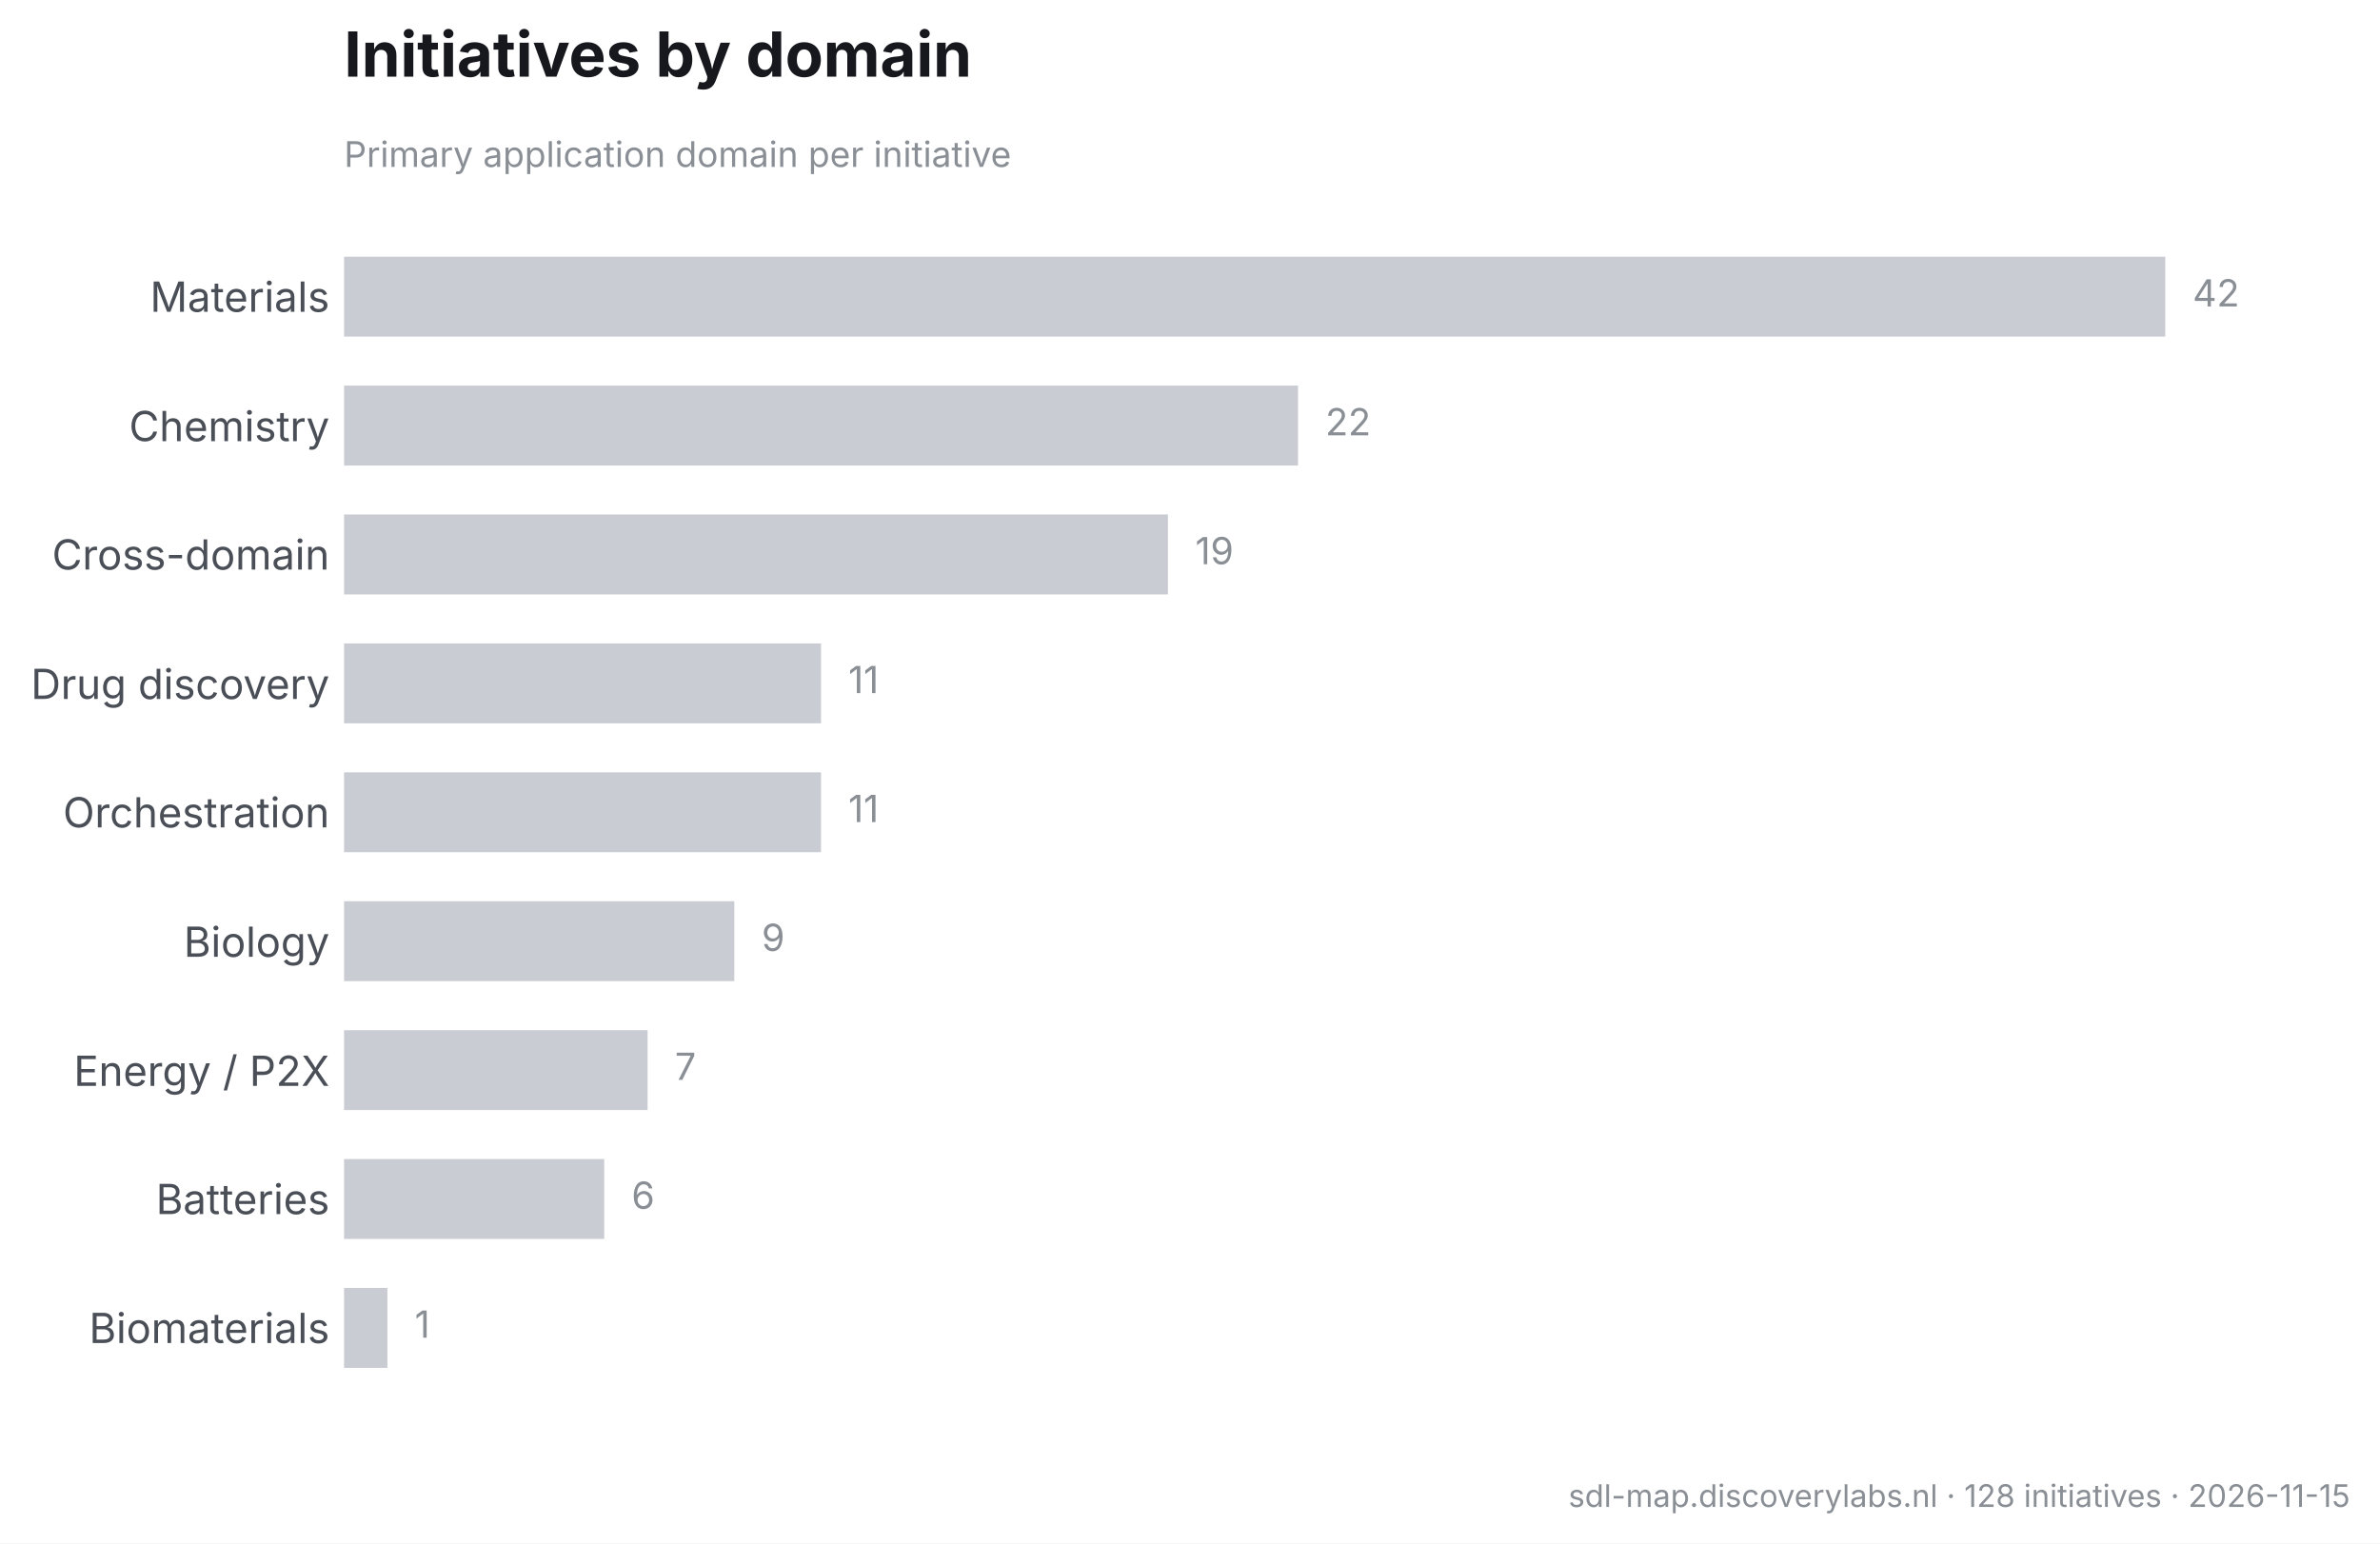
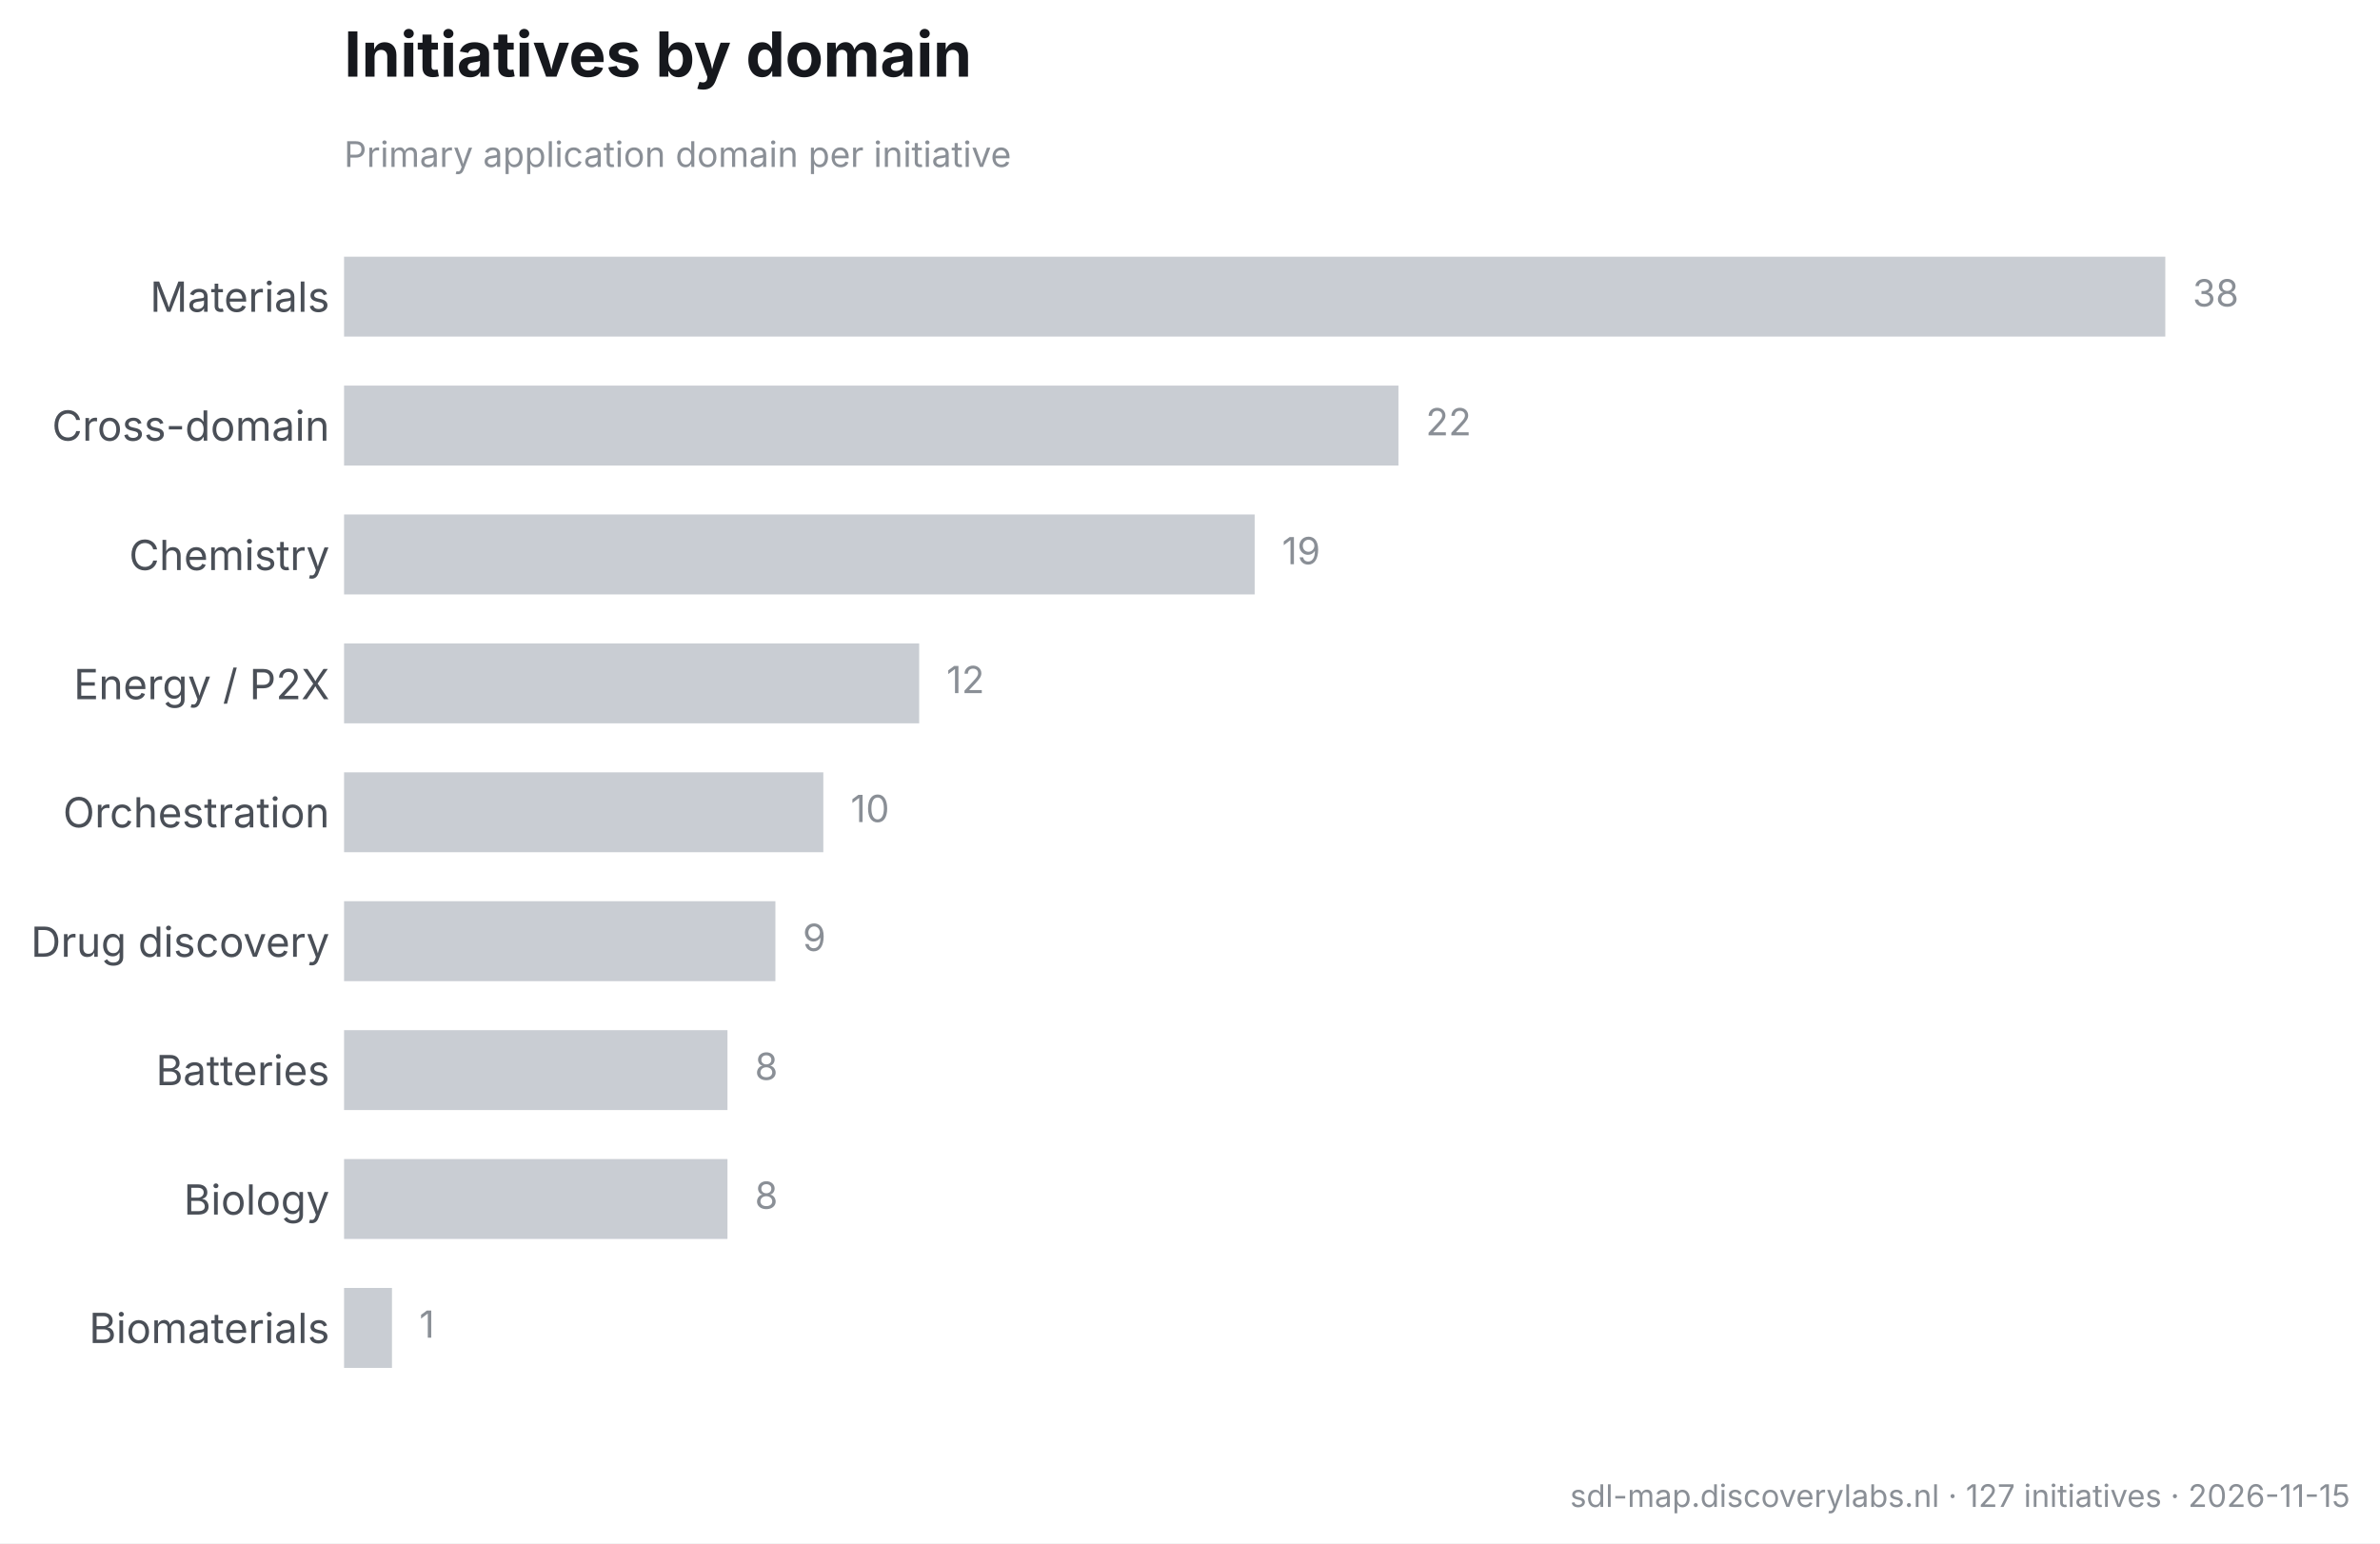
<svg xmlns="http://www.w3.org/2000/svg" width="573.506pt" height="371.916pt" viewBox="0 0 573.506 371.916" version="1.1">
  <defs>
    <style type="text/css">*{stroke-linejoin: round; stroke-linecap: butt}</style>
  </defs>
  <g id="figure_1">
    <g id="patch_1">
      <path d="M 0 371.916  L 573.506 371.916  L 573.506 0  L 0 0  z " style="fill: #ffffff" />
    </g>
    <g id="axes_1">
      <g id="patch_2">
        <path d="M 82.906 343.033  L 561.266 343.033  L 561.266 48.471  L 82.906 48.471  z " style="fill: #ffffff" />
      </g>
      <g id="matplotlib.axis_1" />
      <g id="matplotlib.axis_2">
        <g id="ytick_1">
          <g id="line2d_1" />
          <g id="text_1">
            <text style="font-size: 10px; font-family: 'Inter', 'Helvetica Neue', 'Arial', 'DejaVu Sans', 'Bitstream Vera Sans', 'Computer Modern Sans Serif', 'Lucida Grande', 'Verdana', 'Geneva', 'Lucid', 'Helvetica', 'Avant Garde', sans-serif; text-anchor: end; fill: #4a4f57" x="79.406" y="75.128" transform="rotate(-0 79.40625 75.12801)">Materials</text>
          </g>
        </g>
        <g id="ytick_2">
          <g id="line2d_2" />
          <g id="text_2">
-             <text style="font-size: 10px; font-family: 'Inter', 'Helvetica Neue', 'Arial', 'DejaVu Sans', 'Bitstream Vera Sans', 'Computer Modern Sans Serif', 'Lucida Grande', 'Verdana', 'Geneva', 'Lucid', 'Helvetica', 'Avant Garde', sans-serif; text-anchor: end; fill: #4a4f57" x="79.406" y="106.313" transform="rotate(-0 79.40625 106.3129)">Chemistry</text>
+             <text style="font-size: 10px; font-family: 'Inter', 'Helvetica Neue', 'Arial', 'DejaVu Sans', 'Bitstream Vera Sans', 'Computer Modern Sans Serif', 'Lucida Grande', 'Verdana', 'Geneva', 'Lucid', 'Helvetica', 'Avant Garde', sans-serif; text-anchor: end; fill: #4a4f57" x="79.406" y="106.193" transform="rotate(-0 79.40625 106.1934)">Cross-domain</text>
          </g>
        </g>
        <g id="ytick_3">
          <g id="line2d_3" />
          <g id="text_3">
-             <text style="font-size: 10px; font-family: 'Inter', 'Helvetica Neue', 'Arial', 'DejaVu Sans', 'Bitstream Vera Sans', 'Computer Modern Sans Serif', 'Lucida Grande', 'Verdana', 'Geneva', 'Lucid', 'Helvetica', 'Avant Garde', sans-serif; text-anchor: end; fill: #4a4f57" x="79.406" y="137.259" transform="rotate(-0 79.40625 137.2587)">Cross-domain</text>
+             <text style="font-size: 10px; font-family: 'Inter', 'Helvetica Neue', 'Arial', 'DejaVu Sans', 'Bitstream Vera Sans', 'Computer Modern Sans Serif', 'Lucida Grande', 'Verdana', 'Geneva', 'Lucid', 'Helvetica', 'Avant Garde', sans-serif; text-anchor: end; fill: #4a4f57" x="79.406" y="137.378" transform="rotate(-0 79.40625 137.3782)">Chemistry</text>
          </g>
        </g>
        <g id="ytick_4">
          <g id="line2d_4" />
          <g id="text_4">
-             <text style="font-size: 10px; font-family: 'Inter', 'Helvetica Neue', 'Arial', 'DejaVu Sans', 'Bitstream Vera Sans', 'Computer Modern Sans Serif', 'Lucida Grande', 'Verdana', 'Geneva', 'Lucid', 'Helvetica', 'Avant Garde', sans-serif; text-anchor: end; fill: #4a4f57" x="79.406" y="168.444" transform="rotate(-0 79.40625 168.4436)">Drug discovery</text>
+             <text style="font-size: 10px; font-family: 'Inter', 'Helvetica Neue', 'Arial', 'DejaVu Sans', 'Bitstream Vera Sans', 'Computer Modern Sans Serif', 'Lucida Grande', 'Verdana', 'Geneva', 'Lucid', 'Helvetica', 'Avant Garde', sans-serif; text-anchor: end; fill: #4a4f57" x="79.406" y="168.495" transform="rotate(-0 79.40625 168.4951)">Energy / P2X</text>
          </g>
        </g>
        <g id="ytick_5">
          <g id="line2d_5" />
          <g id="text_5">
            <text style="font-size: 10px; font-family: 'Inter', 'Helvetica Neue', 'Arial', 'DejaVu Sans', 'Bitstream Vera Sans', 'Computer Modern Sans Serif', 'Lucida Grande', 'Verdana', 'Geneva', 'Lucid', 'Helvetica', 'Avant Garde', sans-serif; text-anchor: end; fill: #4a4f57" x="79.406" y="199.389" transform="rotate(-0 79.40625 199.3894)">Orchestration</text>
          </g>
        </g>
        <g id="ytick_6">
          <g id="line2d_6" />
          <g id="text_6">
-             <text style="font-size: 10px; font-family: 'Inter', 'Helvetica Neue', 'Arial', 'DejaVu Sans', 'Bitstream Vera Sans', 'Computer Modern Sans Serif', 'Lucida Grande', 'Verdana', 'Geneva', 'Lucid', 'Helvetica', 'Avant Garde', sans-serif; text-anchor: end; fill: #4a4f57" x="79.406" y="230.574" transform="rotate(-0 79.40625 230.5743)">Biology</text>
+             <text style="font-size: 10px; font-family: 'Inter', 'Helvetica Neue', 'Arial', 'DejaVu Sans', 'Bitstream Vera Sans', 'Computer Modern Sans Serif', 'Lucida Grande', 'Verdana', 'Geneva', 'Lucid', 'Helvetica', 'Avant Garde', sans-serif; text-anchor: end; fill: #4a4f57" x="79.406" y="230.574" transform="rotate(-0 79.40625 230.5743)">Drug discovery</text>
          </g>
        </g>
        <g id="ytick_7">
          <g id="line2d_7" />
          <g id="text_7">
-             <text style="font-size: 10px; font-family: 'Inter', 'Helvetica Neue', 'Arial', 'DejaVu Sans', 'Bitstream Vera Sans', 'Computer Modern Sans Serif', 'Lucida Grande', 'Verdana', 'Geneva', 'Lucid', 'Helvetica', 'Avant Garde', sans-serif; text-anchor: end; fill: #4a4f57" x="79.406" y="261.691" transform="rotate(-0 79.40625 261.6912)">Energy / P2X</text>
+             <text style="font-size: 10px; font-family: 'Inter', 'Helvetica Neue', 'Arial', 'DejaVu Sans', 'Bitstream Vera Sans', 'Computer Modern Sans Serif', 'Lucida Grande', 'Verdana', 'Geneva', 'Lucid', 'Helvetica', 'Avant Garde', sans-serif; text-anchor: end; fill: #4a4f57" x="79.406" y="261.52" transform="rotate(-0 79.40625 261.5201)">Batteries</text>
          </g>
        </g>
        <g id="ytick_8">
          <g id="line2d_8" />
          <g id="text_8">
-             <text style="font-size: 10px; font-family: 'Inter', 'Helvetica Neue', 'Arial', 'DejaVu Sans', 'Bitstream Vera Sans', 'Computer Modern Sans Serif', 'Lucida Grande', 'Verdana', 'Geneva', 'Lucid', 'Helvetica', 'Avant Garde', sans-serif; text-anchor: end; fill: #4a4f57" x="79.406" y="292.585" transform="rotate(-0 79.40625 292.5854)">Batteries</text>
+             <text style="font-size: 10px; font-family: 'Inter', 'Helvetica Neue', 'Arial', 'DejaVu Sans', 'Bitstream Vera Sans', 'Computer Modern Sans Serif', 'Lucida Grande', 'Verdana', 'Geneva', 'Lucid', 'Helvetica', 'Avant Garde', sans-serif; text-anchor: end; fill: #4a4f57" x="79.406" y="292.705" transform="rotate(-0 79.40625 292.705)">Biology</text>
          </g>
        </g>
        <g id="ytick_9">
          <g id="line2d_9" />
          <g id="text_9">
            <text style="font-size: 10px; font-family: 'Inter', 'Helvetica Neue', 'Arial', 'DejaVu Sans', 'Bitstream Vera Sans', 'Computer Modern Sans Serif', 'Lucida Grande', 'Verdana', 'Geneva', 'Lucid', 'Helvetica', 'Avant Garde', sans-serif; text-anchor: end; fill: #4a4f57" x="79.406" y="323.651" transform="rotate(-0 79.40625 323.6508)">Biomaterials</text>
          </g>
        </g>
      </g>
      <g id="patch_3">
-         <path d="M 82.906 61.86  L 521.769 61.86  L 521.769 81.121  L 82.906 81.121  z " clip-path="url(#pec97f001ea)" style="fill: #c9cdd3" />
+         <path d="M 82.906 61.86  L 521.769 61.86  L 521.769 81.121  L 82.906 81.121  z " clip-path="url(#pc4fd34aca6)" style="fill: #c9cdd3" />
      </g>
      <g id="patch_4">
-         <path d="M 82.906 92.926  L 312.787 92.926  L 312.787 112.186  L 82.906 112.186  z " clip-path="url(#pec97f001ea)" style="fill: #c9cdd3" />
+         <path d="M 82.906 92.926  L 336.984 92.926  L 336.984 112.186  L 82.906 112.186  z " clip-path="url(#pc4fd34aca6)" style="fill: #c9cdd3" />
      </g>
      <g id="patch_5">
-         <path d="M 82.906 123.991  L 281.439 123.991  L 281.439 143.251  L 82.906 143.251  z " clip-path="url(#pec97f001ea)" style="fill: #c9cdd3" />
+         <path d="M 82.906 123.991  L 302.337 123.991  L 302.337 143.251  L 82.906 143.251  z " clip-path="url(#pc4fd34aca6)" style="fill: #c9cdd3" />
      </g>
      <g id="patch_6">
-         <path d="M 82.906 155.056  L 197.846 155.056  L 197.846 174.317  L 82.906 174.317  z " clip-path="url(#pec97f001ea)" style="fill: #c9cdd3" />
+         <path d="M 82.906 155.056  L 221.494 155.056  L 221.494 174.317  L 82.906 174.317  z " clip-path="url(#pc4fd34aca6)" style="fill: #c9cdd3" />
      </g>
      <g id="patch_7">
-         <path d="M 82.906 186.122  L 197.846 186.122  L 197.846 205.382  L 82.906 205.382  z " clip-path="url(#pec97f001ea)" style="fill: #c9cdd3" />
+         <path d="M 82.906 186.122  L 198.396 186.122  L 198.396 205.382  L 82.906 205.382  z " clip-path="url(#pc4fd34aca6)" style="fill: #c9cdd3" />
      </g>
      <g id="patch_8">
-         <path d="M 82.906 217.187  L 176.948 217.187  L 176.948 236.447  L 82.906 236.447  z " clip-path="url(#pec97f001ea)" style="fill: #c9cdd3" />
+         <path d="M 82.906 217.187  L 186.847 217.187  L 186.847 236.447  L 82.906 236.447  z " clip-path="url(#pc4fd34aca6)" style="fill: #c9cdd3" />
      </g>
      <g id="patch_9">
-         <path d="M 82.906 248.252  L 156.05 248.252  L 156.05 267.513  L 82.906 267.513  z " clip-path="url(#pec97f001ea)" style="fill: #c9cdd3" />
+         <path d="M 82.906 248.252  L 175.298 248.252  L 175.298 267.513  L 82.906 267.513  z " clip-path="url(#pc4fd34aca6)" style="fill: #c9cdd3" />
      </g>
      <g id="patch_10">
-         <path d="M 82.906 279.318  L 145.601 279.318  L 145.601 298.578  L 82.906 298.578  z " clip-path="url(#pec97f001ea)" style="fill: #c9cdd3" />
+         <path d="M 82.906 279.318  L 175.298 279.318  L 175.298 298.578  L 82.906 298.578  z " clip-path="url(#pc4fd34aca6)" style="fill: #c9cdd3" />
      </g>
      <g id="patch_11">
-         <path d="M 82.906 310.383  L 93.355 310.383  L 93.355 329.644  L 82.906 329.644  z " clip-path="url(#pec97f001ea)" style="fill: #c9cdd3" />
+         <path d="M 82.906 310.383  L 94.455 310.383  L 94.455 329.644  L 82.906 329.644  z " clip-path="url(#pc4fd34aca6)" style="fill: #c9cdd3" />
      </g>
      <g id="text_10">
-         <text style="font-size: 9px; font-family: 'Inter', 'Helvetica Neue', 'Arial', 'DejaVu Sans', 'Bitstream Vera Sans', 'Computer Modern Sans Serif', 'Lucida Grande', 'Verdana', 'Geneva', 'Lucid', 'Helvetica', 'Avant Garde', sans-serif; text-anchor: start; fill: #8a8f96" x="528.352" y="73.846" transform="rotate(-0 528.3516 73.84598)">42</text>
+         <text style="font-size: 9px; font-family: 'Inter', 'Helvetica Neue', 'Arial', 'DejaVu Sans', 'Bitstream Vera Sans', 'Computer Modern Sans Serif', 'Lucida Grande', 'Verdana', 'Geneva', 'Lucid', 'Helvetica', 'Avant Garde', sans-serif; text-anchor: start; fill: #8a8f96" x="528.352" y="73.846" transform="rotate(-0 528.3516 73.84598)">38</text>
      </g>
      <g id="text_11">
-         <text style="font-size: 9px; font-family: 'Inter', 'Helvetica Neue', 'Arial', 'DejaVu Sans', 'Bitstream Vera Sans', 'Computer Modern Sans Serif', 'Lucida Grande', 'Verdana', 'Geneva', 'Lucid', 'Helvetica', 'Avant Garde', sans-serif; text-anchor: start; fill: #8a8f96" x="319.369" y="104.911" transform="rotate(-0 319.3695 104.9113)">22</text>
+         <text style="font-size: 9px; font-family: 'Inter', 'Helvetica Neue', 'Arial', 'DejaVu Sans', 'Bitstream Vera Sans', 'Computer Modern Sans Serif', 'Lucida Grande', 'Verdana', 'Geneva', 'Lucid', 'Helvetica', 'Avant Garde', sans-serif; text-anchor: start; fill: #8a8f96" x="343.567" y="104.911" transform="rotate(-0 343.5674 104.9113)">22</text>
      </g>
      <g id="text_12">
-         <text style="font-size: 9px; font-family: 'Inter', 'Helvetica Neue', 'Arial', 'DejaVu Sans', 'Bitstream Vera Sans', 'Computer Modern Sans Serif', 'Lucida Grande', 'Verdana', 'Geneva', 'Lucid', 'Helvetica', 'Avant Garde', sans-serif; text-anchor: start; fill: #8a8f96" x="288.022" y="135.977" transform="rotate(-0 288.0222 135.9767)">19</text>
+         <text style="font-size: 9px; font-family: 'Inter', 'Helvetica Neue', 'Arial', 'DejaVu Sans', 'Bitstream Vera Sans', 'Computer Modern Sans Serif', 'Lucida Grande', 'Verdana', 'Geneva', 'Lucid', 'Helvetica', 'Avant Garde', sans-serif; text-anchor: start; fill: #8a8f96" x="308.92" y="135.977" transform="rotate(-0 308.9204 135.9767)">19</text>
      </g>
      <g id="text_13">
-         <text style="font-size: 9px; font-family: 'Inter', 'Helvetica Neue', 'Arial', 'DejaVu Sans', 'Bitstream Vera Sans', 'Computer Modern Sans Serif', 'Lucida Grande', 'Verdana', 'Geneva', 'Lucid', 'Helvetica', 'Avant Garde', sans-serif; text-anchor: start; fill: #8a8f96" x="204.429" y="167.042" transform="rotate(-0 204.4293 167.042)">11</text>
+         <text style="font-size: 9px; font-family: 'Inter', 'Helvetica Neue', 'Arial', 'DejaVu Sans', 'Bitstream Vera Sans', 'Computer Modern Sans Serif', 'Lucida Grande', 'Verdana', 'Geneva', 'Lucid', 'Helvetica', 'Avant Garde', sans-serif; text-anchor: start; fill: #8a8f96" x="228.077" y="167.042" transform="rotate(-0 228.0773 167.042)">12</text>
      </g>
      <g id="text_14">
-         <text style="font-size: 9px; font-family: 'Inter', 'Helvetica Neue', 'Arial', 'DejaVu Sans', 'Bitstream Vera Sans', 'Computer Modern Sans Serif', 'Lucida Grande', 'Verdana', 'Geneva', 'Lucid', 'Helvetica', 'Avant Garde', sans-serif; text-anchor: start; fill: #8a8f96" x="204.429" y="198.107" transform="rotate(-0 204.4293 198.1074)">11</text>
+         <text style="font-size: 9px; font-family: 'Inter', 'Helvetica Neue', 'Arial', 'DejaVu Sans', 'Bitstream Vera Sans', 'Computer Modern Sans Serif', 'Lucida Grande', 'Verdana', 'Geneva', 'Lucid', 'Helvetica', 'Avant Garde', sans-serif; text-anchor: start; fill: #8a8f96" x="204.979" y="198.107" transform="rotate(-0 204.9793 198.1074)">10</text>
      </g>
      <g id="text_15">
-         <text style="font-size: 9px; font-family: 'Inter', 'Helvetica Neue', 'Arial', 'DejaVu Sans', 'Bitstream Vera Sans', 'Computer Modern Sans Serif', 'Lucida Grande', 'Verdana', 'Geneva', 'Lucid', 'Helvetica', 'Avant Garde', sans-serif; text-anchor: start; fill: #8a8f96" x="183.531" y="229.173" transform="rotate(-0 183.5311 229.1727)">9</text>
+         <text style="font-size: 9px; font-family: 'Inter', 'Helvetica Neue', 'Arial', 'DejaVu Sans', 'Bitstream Vera Sans', 'Computer Modern Sans Serif', 'Lucida Grande', 'Verdana', 'Geneva', 'Lucid', 'Helvetica', 'Avant Garde', sans-serif; text-anchor: start; fill: #8a8f96" x="193.43" y="229.173" transform="rotate(-0 193.4303 229.1727)">9</text>
      </g>
      <g id="text_16">
-         <text style="font-size: 9px; font-family: 'Inter', 'Helvetica Neue', 'Arial', 'DejaVu Sans', 'Bitstream Vera Sans', 'Computer Modern Sans Serif', 'Lucida Grande', 'Verdana', 'Geneva', 'Lucid', 'Helvetica', 'Avant Garde', sans-serif; text-anchor: start; fill: #8a8f96" x="162.633" y="260.238" transform="rotate(-0 162.6329 260.2381)">7</text>
+         <text style="font-size: 9px; font-family: 'Inter', 'Helvetica Neue', 'Arial', 'DejaVu Sans', 'Bitstream Vera Sans', 'Computer Modern Sans Serif', 'Lucida Grande', 'Verdana', 'Geneva', 'Lucid', 'Helvetica', 'Avant Garde', sans-serif; text-anchor: start; fill: #8a8f96" x="181.881" y="260.238" transform="rotate(-0 181.8813 260.2381)">8</text>
      </g>
      <g id="text_17">
-         <text style="font-size: 9px; font-family: 'Inter', 'Helvetica Neue', 'Arial', 'DejaVu Sans', 'Bitstream Vera Sans', 'Computer Modern Sans Serif', 'Lucida Grande', 'Verdana', 'Geneva', 'Lucid', 'Helvetica', 'Avant Garde', sans-serif; text-anchor: start; fill: #8a8f96" x="152.184" y="291.303" transform="rotate(-0 152.1838 291.3034)">6</text>
+         <text style="font-size: 9px; font-family: 'Inter', 'Helvetica Neue', 'Arial', 'DejaVu Sans', 'Bitstream Vera Sans', 'Computer Modern Sans Serif', 'Lucida Grande', 'Verdana', 'Geneva', 'Lucid', 'Helvetica', 'Avant Garde', sans-serif; text-anchor: start; fill: #8a8f96" x="181.881" y="291.303" transform="rotate(-0 181.8813 291.3034)">8</text>
      </g>
      <g id="text_18">
-         <text style="font-size: 9px; font-family: 'Inter', 'Helvetica Neue', 'Arial', 'DejaVu Sans', 'Bitstream Vera Sans', 'Computer Modern Sans Serif', 'Lucida Grande', 'Verdana', 'Geneva', 'Lucid', 'Helvetica', 'Avant Garde', sans-serif; text-anchor: start; fill: #8a8f96" x="99.938" y="322.369" transform="rotate(-0 99.93829 322.3687)">1</text>
+         <text style="font-size: 9px; font-family: 'Inter', 'Helvetica Neue', 'Arial', 'DejaVu Sans', 'Bitstream Vera Sans', 'Computer Modern Sans Serif', 'Lucida Grande', 'Verdana', 'Geneva', 'Lucid', 'Helvetica', 'Avant Garde', sans-serif; text-anchor: start; fill: #8a8f96" x="101.038" y="322.369" transform="rotate(-0 101.0382 322.3687)">1</text>
      </g>
      <g id="text_19">
        <text style="font-size: 8.5px; font-family: 'Inter', 'Helvetica Neue', 'Arial', 'DejaVu Sans', 'Bitstream Vera Sans', 'Computer Modern Sans Serif', 'Lucida Grande', 'Verdana', 'Geneva', 'Lucid', 'Helvetica', 'Avant Garde', sans-serif; text-anchor: start; fill: #8a8f96" x="82.906" y="40.223" transform="rotate(-0 82.90625 40.223)">Primary application domain per initiative</text>
      </g>
      <g id="text_20">
        <text style="font-weight: 650; font-size: 15px; font-family: 'Inter', 'Helvetica Neue', 'Arial', 'DejaVu Sans', 'Bitstream Vera Sans', 'Computer Modern Sans Serif', 'Lucida Grande', 'Verdana', 'Geneva', 'Lucid', 'Helvetica', 'Avant Garde', sans-serif; text-anchor: start; fill: #16181d" x="82.906" y="18.471" transform="rotate(-0 82.90625 18.47109)">Initiatives by domain</text>
      </g>
    </g>
    <g id="text_21">
-       <text style="font-size: 7.5px; font-family: 'Inter', 'Helvetica Neue', 'Arial', 'DejaVu Sans', 'Bitstream Vera Sans', 'Computer Modern Sans Serif', 'Lucida Grande', 'Verdana', 'Geneva', 'Lucid', 'Helvetica', 'Avant Garde', sans-serif; text-anchor: end; fill: #8a8f96" x="566.306" y="363.157" transform="rotate(-0 566.3062 363.1567)">sdl-map.discoverylabs.nl · 128 initiatives · 2026-11-15</text>
+       <text style="font-size: 7.5px; font-family: 'Inter', 'Helvetica Neue', 'Arial', 'DejaVu Sans', 'Bitstream Vera Sans', 'Computer Modern Sans Serif', 'Lucida Grande', 'Verdana', 'Geneva', 'Lucid', 'Helvetica', 'Avant Garde', sans-serif; text-anchor: end; fill: #8a8f96" x="566.306" y="363.157" transform="rotate(-0 566.3062 363.1567)">sdl-map.discoverylabs.nl · 127 initiatives · 2026-11-15</text>
    </g>
  </g>
  <defs>
-     <clipPath id="pec97f001ea">
+     <clipPath id="pc4fd34aca6">
      <rect x="82.906" y="48.471" width="478.36" height="294.562" />
    </clipPath>
  </defs>
</svg>
